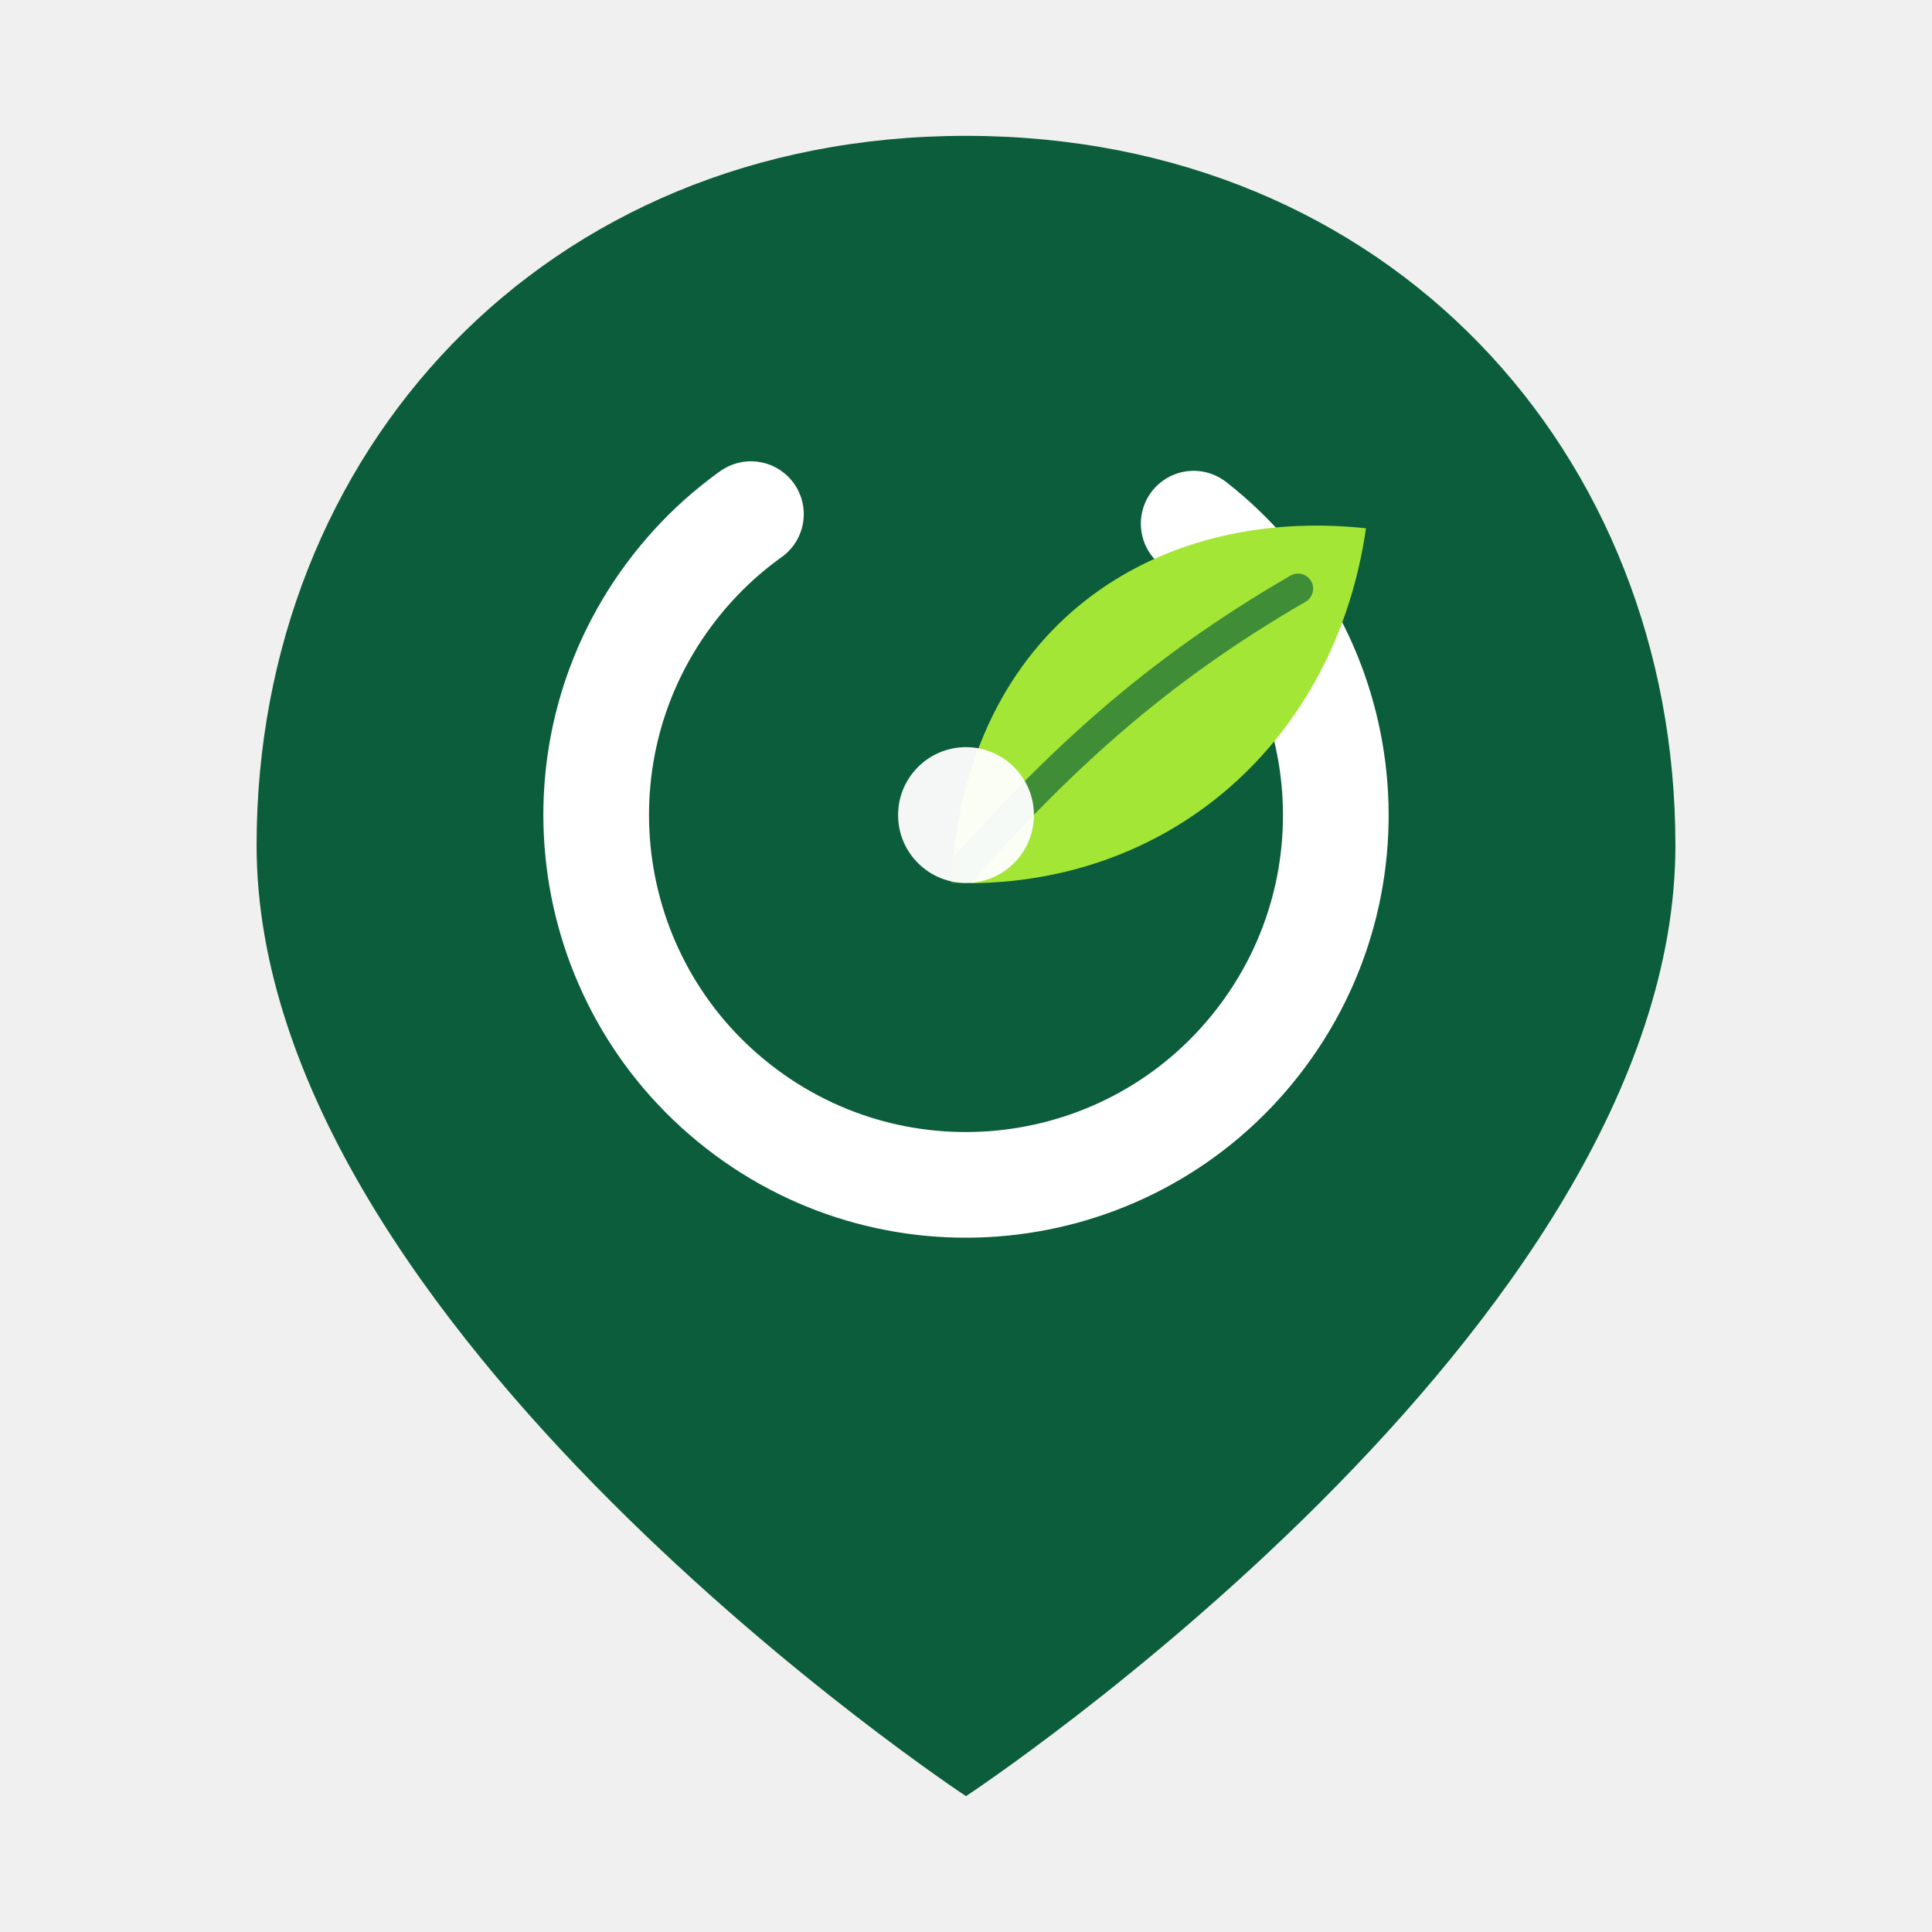
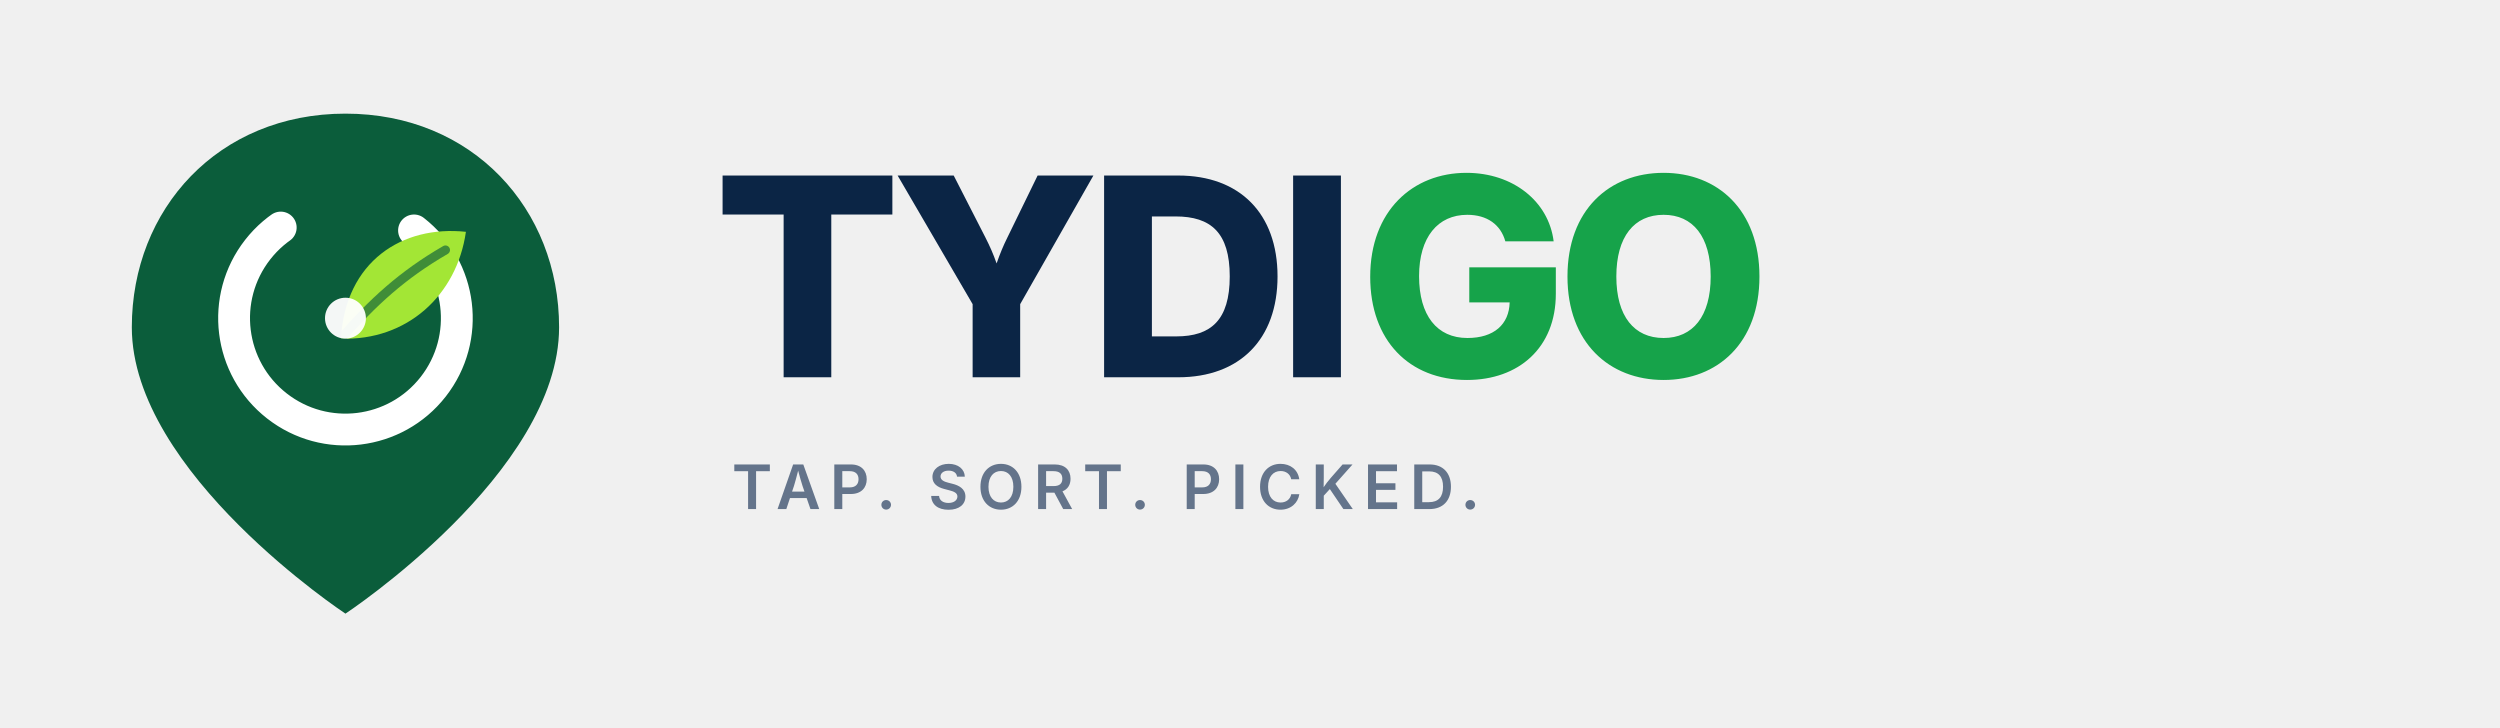
- <svg xmlns="http://www.w3.org/2000/svg" width="512" height="512" viewBox="0 0 256 256">
-   <defs>
-     <marker id="arrow" markerWidth="8" markerHeight="8" refX="6.5" refY="3" orient="auto" markerUnits="strokeWidth">
-       <path d="M0,0 L0,6 L7,3 z" fill="#FFFFFF" />
-     </marker>
-   </defs>
-   <path d="M128 18 C72 18 34 60 34 112 C34 176 128 238 128 238 C128 238 222 176 222 112 C222 60 184 18 128 18 Z" fill="#0B5D3B" />
-   <circle cx="128" cy="108" r="49" fill="none" stroke="#FFFFFF" stroke-width="14" stroke-linecap="round" stroke-dasharray="245 64" transform="rotate(-52 128 108)" marker-end="url(#arrow)" />
-   <path d="M126 117 C128 83 153 67 181 70 C177 98 155 118 126 117 Z" fill="#A3E635" />
-   <path d="M126 117 C140 101 153 89 172 78" fill="none" stroke="#0B5D3B" stroke-width="4" stroke-linecap="round" opacity="0.65" />
-   <circle cx="128" cy="108" r="9" fill="#FFFFFF" opacity="0.95" />
+ <svg xmlns="http://www.w3.org/2000/svg" width="1100" height="320" viewBox="0 0 1100 320">
+   <g transform="translate(24 32) scale(1.0)">
+     <defs>
+       <marker id="arrow" markerWidth="8" markerHeight="8" refX="6.5" refY="3" orient="auto" markerUnits="strokeWidth">
+         <path d="M0,0 L0,6 L7,3 z" fill="#FFFFFF" />
+       </marker>
+     </defs>
+     <path d="M128 18 C72 18 34 60 34 112 C34 176 128 238 128 238 C128 238 222 176 222 112 C222 60 184 18 128 18 Z" fill="#0B5D3B" />
+     <circle cx="128" cy="108" r="49" fill="none" stroke="#FFFFFF" stroke-width="14" stroke-linecap="round" stroke-dasharray="245 64" transform="rotate(-52 128 108)" marker-end="url(#arrow)" />
+     <path d="M126 117 C128 83 153 67 181 70 C177 98 155 118 126 117 Z" fill="#A3E635" />
+     <path d="M126 117 C140 101 153 89 172 78" fill="none" stroke="#0B5D3B" stroke-width="4" stroke-linecap="round" opacity="0.65" />
+     <circle cx="128" cy="108" r="9" fill="#FFFFFF" opacity="0.95" />
+   </g>
+   <text x="314" y="166" font-family="Inter, Arial, sans-serif" font-size="122" font-weight="800" letter-spacing="-5" fill="#0B2545">TYDI</text>
+   <text x="598" y="166" font-family="Inter, Arial, sans-serif" font-size="122" font-weight="800" letter-spacing="-5" fill="#16A34A">GO</text>
+   <text x="322" y="224" font-family="Inter, Arial, sans-serif" font-size="27" font-weight="600" letter-spacing="4" fill="#64748B">TAP. SORT. PICKED.</text>
</svg>
